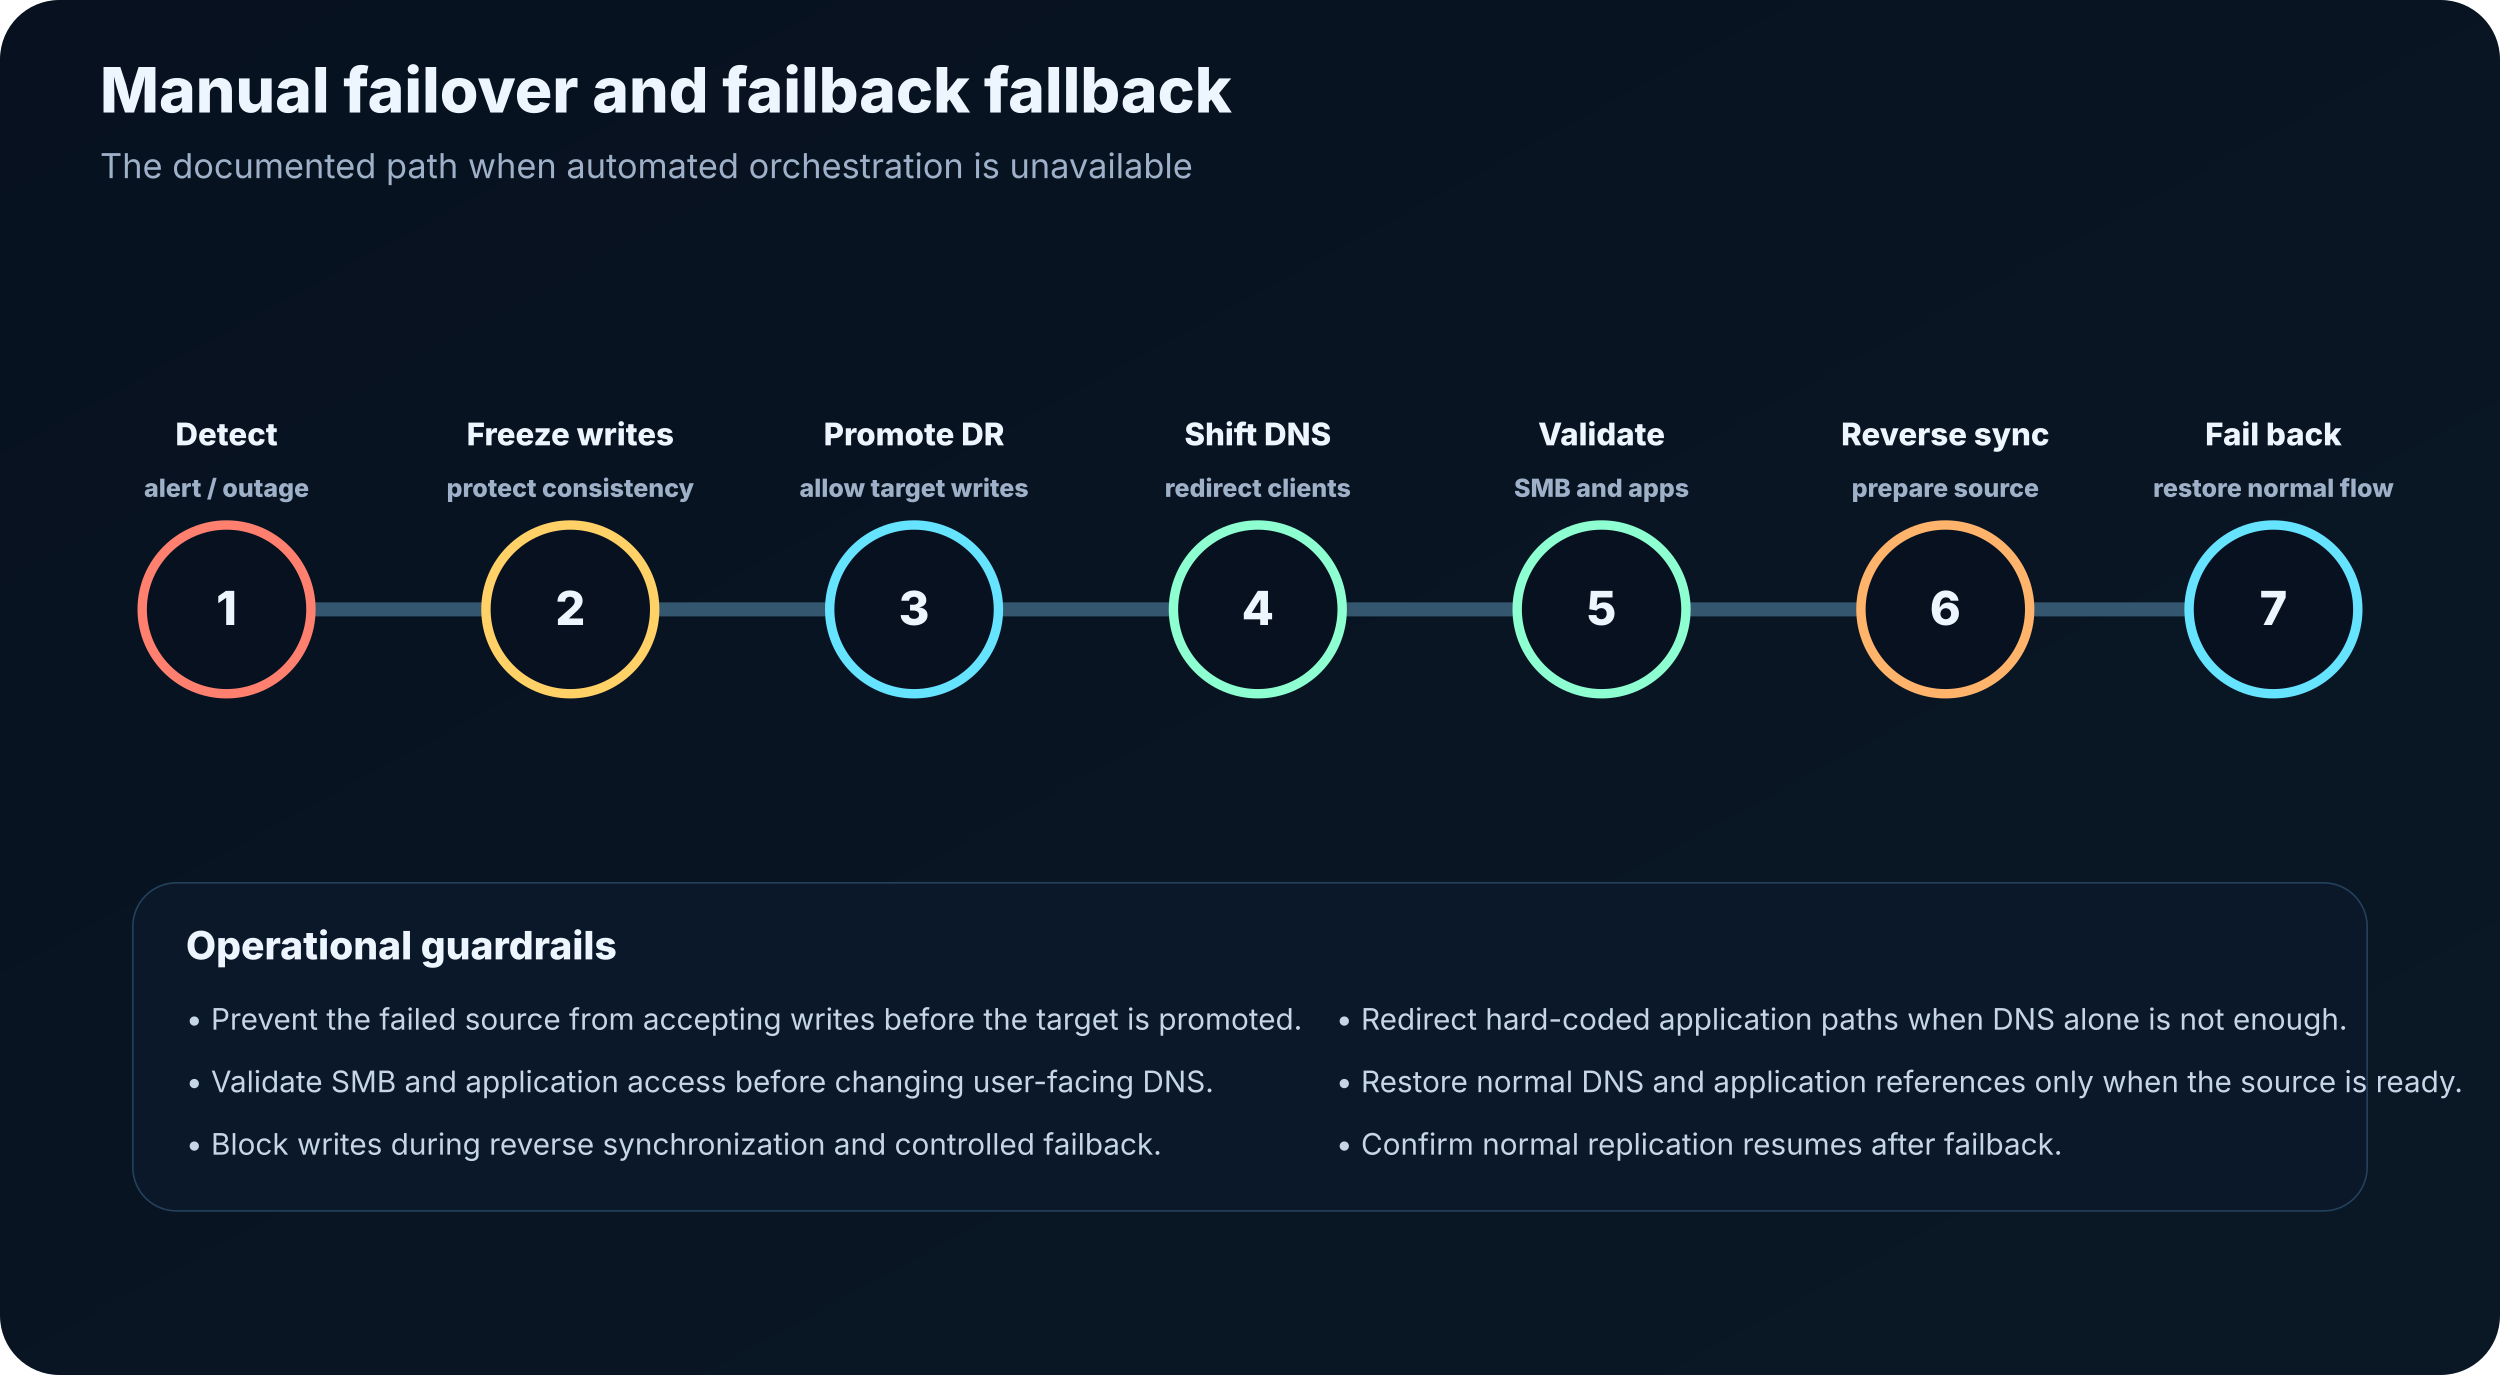
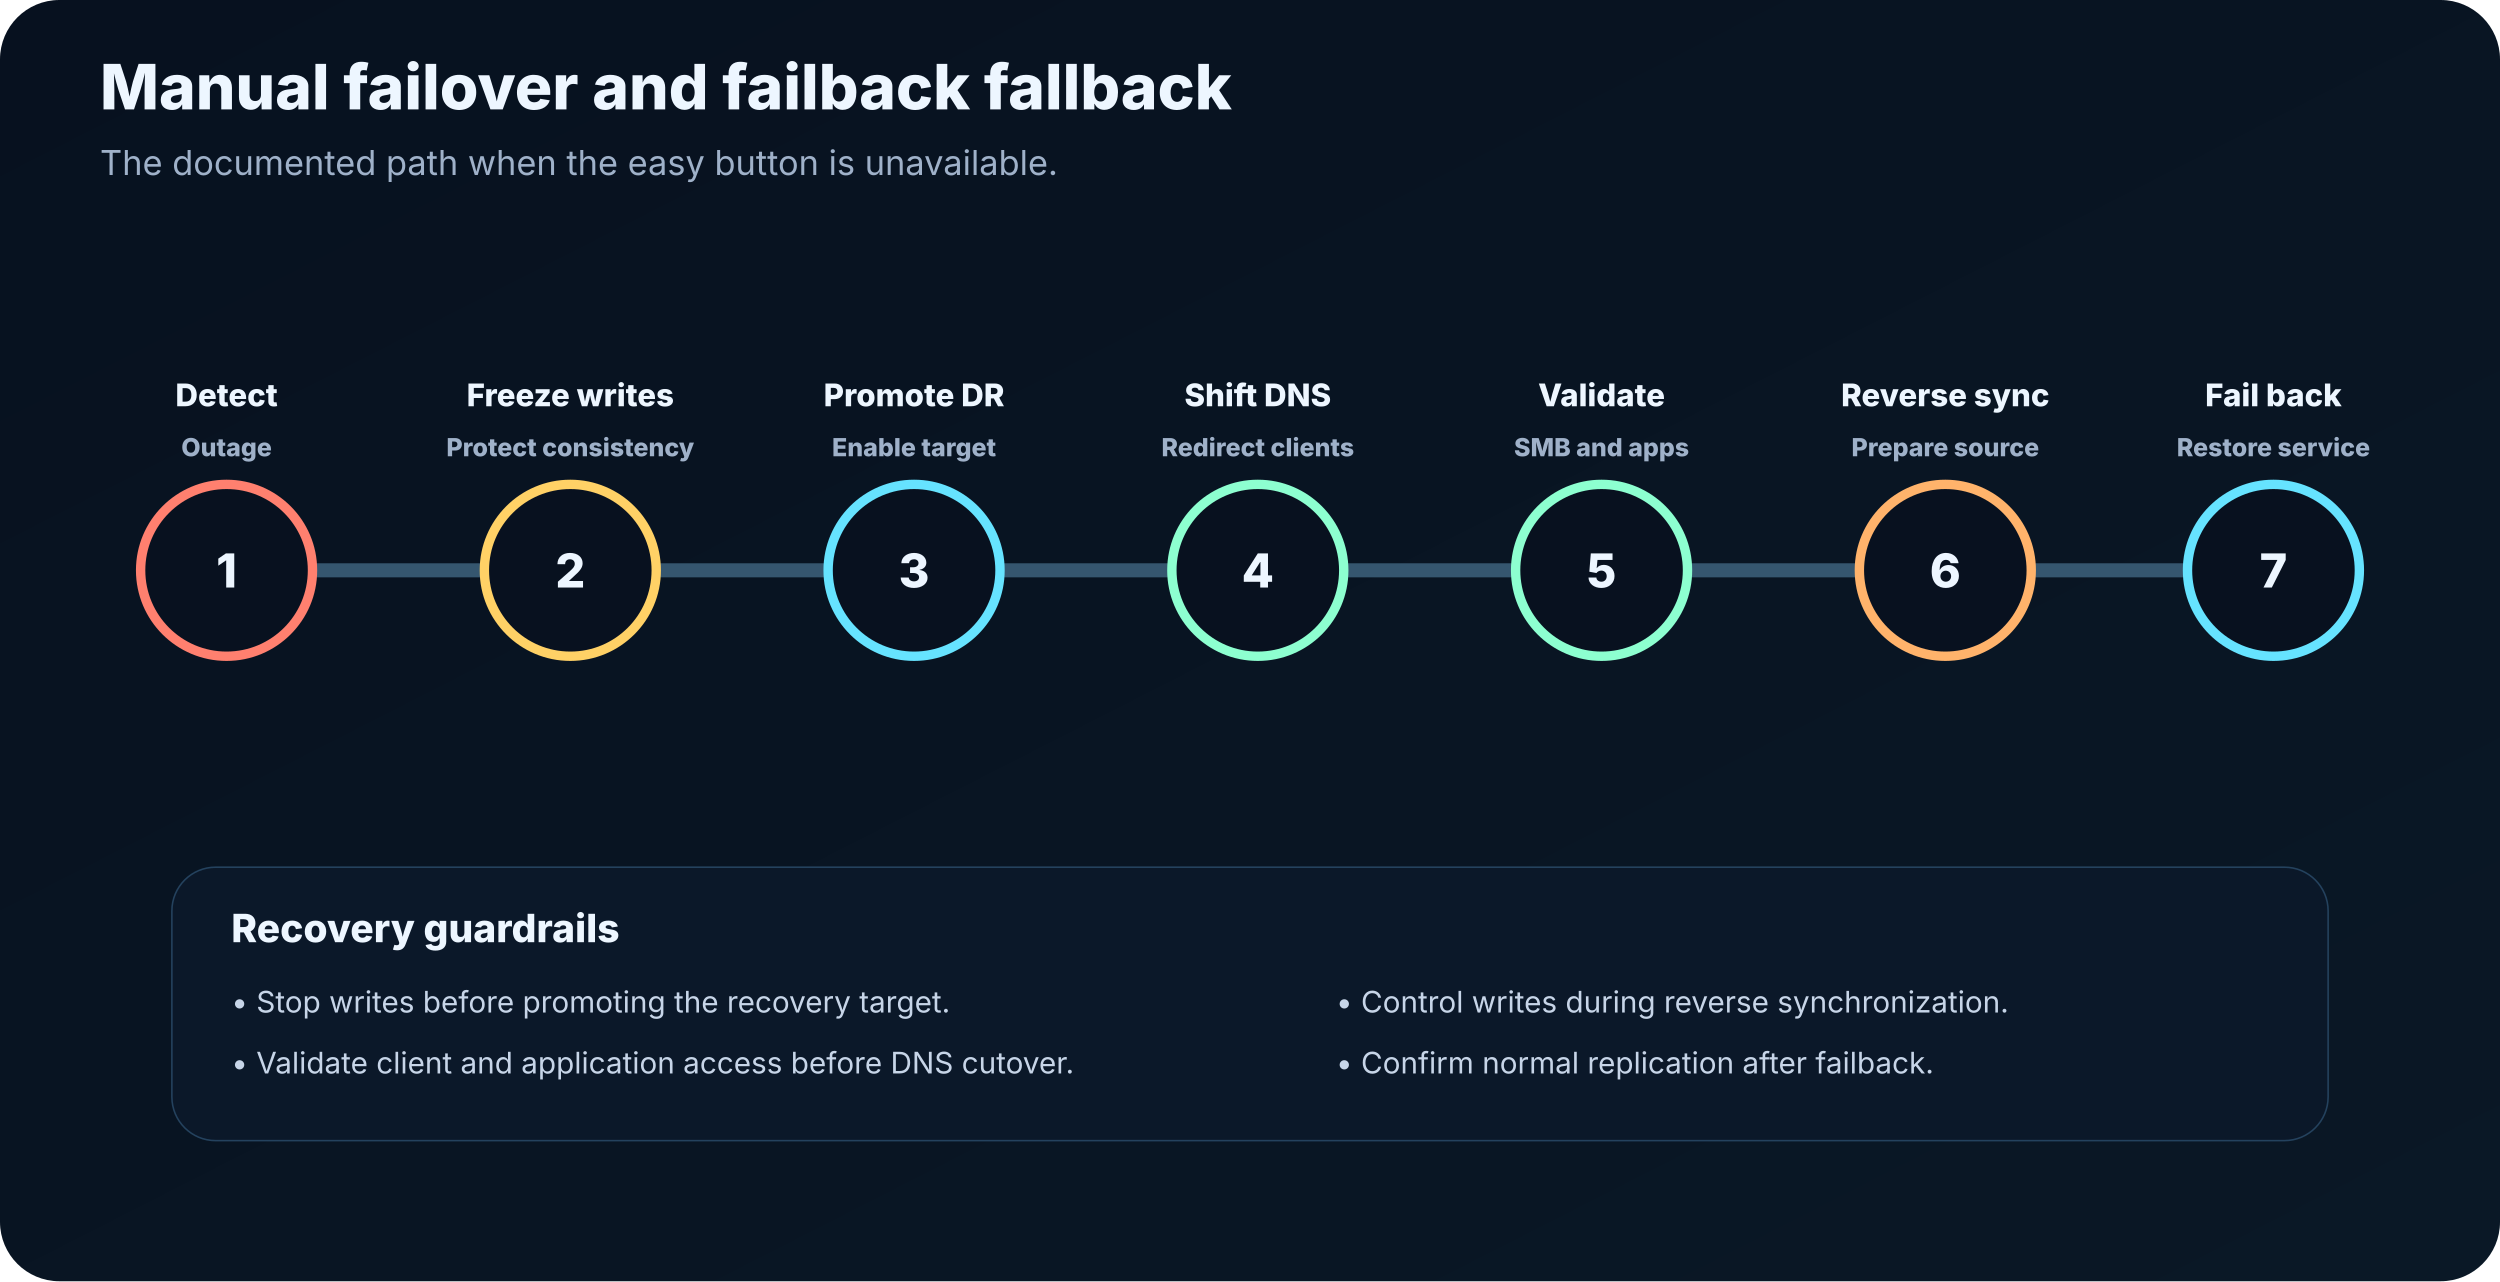
- <svg xmlns="http://www.w3.org/2000/svg" viewBox="0 0 1600 880" role="img" aria-labelledby="title desc">
+ <svg xmlns="http://www.w3.org/2000/svg" viewBox="0 0 1600 820" role="img" aria-labelledby="title desc">
  <defs>
    <linearGradient id="bg" x1="0" y1="0" x2="1" y2="1">
      <stop stop-color="#07111f" />
      <stop offset="1" stop-color="#0a1826" />
    </linearGradient>
  </defs>
-   <rect width="1600" height="880" rx="38" fill="url(#bg)" />
+   <rect width="1600" height="820" rx="38" fill="url(#bg)" />
  <g font-family="Inter,Segoe UI,Arial,sans-serif">
-     <text x="64" y="72" fill="#edf6ff" font-size="40" font-weight="800">Manual failover and failback fallback</text>
-     <text x="64" y="114" fill="#9fb1c9" font-size="22">The documented path when automated orchestration is unavailable</text>
-     <line x1="145" y1="390" x2="1455" y2="390" stroke="#35566f" stroke-width="9" />
+     <text x="64" y="70" fill="#edf6ff" font-size="40" font-weight="800">Manual failover and failback fallback</text>
+     <text x="64" y="112" fill="#9fb1c9" font-size="22">The documented path when the easy button is unavailable.</text>
+     <line x1="145" y1="365" x2="1455" y2="365" stroke="#35566f" stroke-width="9" />
    <g font-weight="800" text-anchor="middle">
-       <g transform="translate(145 390)">
-         <circle r="54" fill="#08111f" stroke="#ff806f" stroke-width="6" />
-         <text y="10" fill="#edf6ff" font-size="30">1</text>
+       <g transform="translate(145 365)">
+         <circle r="55" fill="#08111f" stroke="#ff806f" stroke-width="6" />
+         <text y="11" fill="#edf6ff" font-size="30">1</text>
        <text y="-105" fill="#edf6ff" font-size="20">Detect</text>
-         <text y="-72" fill="#9fb1c9" font-size="16">alert / outage</text>
+         <text y="-73" fill="#9fb1c9" font-size="16">Outage</text>
      </g>
-       <g transform="translate(365 390)">
-         <circle r="54" fill="#08111f" stroke="#ffd166" stroke-width="6" />
-         <text y="10" fill="#edf6ff" font-size="30">2</text>
+       <g transform="translate(365 365)">
+         <circle r="55" fill="#08111f" stroke="#ffd166" stroke-width="6" />
+         <text y="11" fill="#edf6ff" font-size="30">2</text>
        <text y="-105" fill="#edf6ff" font-size="20">Freeze writes</text>
-         <text y="-72" fill="#9fb1c9" font-size="16">protect consistency</text>
+         <text y="-73" fill="#9fb1c9" font-size="16">Protect consistency</text>
      </g>
-       <g transform="translate(585 390)">
-         <circle r="54" fill="#08111f" stroke="#66e3ff" stroke-width="6" />
-         <text y="10" fill="#edf6ff" font-size="30">3</text>
+       <g transform="translate(585 365)">
+         <circle r="55" fill="#08111f" stroke="#66e3ff" stroke-width="6" />
+         <text y="11" fill="#edf6ff" font-size="30">3</text>
        <text y="-105" fill="#edf6ff" font-size="20">Promote DR</text>
-         <text y="-72" fill="#9fb1c9" font-size="16">allow target writes</text>
+         <text y="-73" fill="#9fb1c9" font-size="16">Enable target</text>
      </g>
-       <g transform="translate(805 390)">
-         <circle r="54" fill="#08111f" stroke="#8dffd0" stroke-width="6" />
-         <text y="10" fill="#edf6ff" font-size="30">4</text>
+       <g transform="translate(805 365)">
+         <circle r="55" fill="#08111f" stroke="#8dffd0" stroke-width="6" />
+         <text y="11" fill="#edf6ff" font-size="30">4</text>
        <text y="-105" fill="#edf6ff" font-size="20">Shift DNS</text>
-         <text y="-72" fill="#9fb1c9" font-size="16">redirect clients</text>
+         <text y="-73" fill="#9fb1c9" font-size="16">Redirect clients</text>
      </g>
-       <g transform="translate(1025 390)">
-         <circle r="54" fill="#08111f" stroke="#8dffd0" stroke-width="6" />
-         <text y="10" fill="#edf6ff" font-size="30">5</text>
+       <g transform="translate(1025 365)">
+         <circle r="55" fill="#08111f" stroke="#8dffd0" stroke-width="6" />
+         <text y="11" fill="#edf6ff" font-size="30">5</text>
        <text y="-105" fill="#edf6ff" font-size="20">Validate</text>
-         <text y="-72" fill="#9fb1c9" font-size="16">SMB and apps</text>
+         <text y="-73" fill="#9fb1c9" font-size="16">SMB and apps</text>
      </g>
-       <g transform="translate(1245 390)">
-         <circle r="54" fill="#08111f" stroke="#ffb36b" stroke-width="6" />
-         <text y="10" fill="#edf6ff" font-size="30">6</text>
+       <g transform="translate(1245 365)">
+         <circle r="55" fill="#08111f" stroke="#ffb36b" stroke-width="6" />
+         <text y="11" fill="#edf6ff" font-size="30">6</text>
        <text y="-105" fill="#edf6ff" font-size="20">Reverse sync</text>
-         <text y="-72" fill="#9fb1c9" font-size="16">prepare source</text>
+         <text y="-73" fill="#9fb1c9" font-size="16">Prepare source</text>
      </g>
-       <g transform="translate(1455 390)">
-         <circle r="54" fill="#08111f" stroke="#66e3ff" stroke-width="6" />
-         <text y="10" fill="#edf6ff" font-size="30">7</text>
+       <g transform="translate(1455 365)">
+         <circle r="55" fill="#08111f" stroke="#66e3ff" stroke-width="6" />
+         <text y="11" fill="#edf6ff" font-size="30">7</text>
        <text y="-105" fill="#edf6ff" font-size="20">Fail back</text>
-         <text y="-72" fill="#9fb1c9" font-size="16">restore normal flow</text>
+         <text y="-73" fill="#9fb1c9" font-size="16">Restore service</text>
      </g>
    </g>
-     <g transform="translate(85 565)">
-       <rect width="1430" height="210" rx="28" fill="#0b1829" stroke="#24425e" />
-       <text x="34" y="49" fill="#edf6ff" font-size="25" font-weight="800">Operational guardrails</text>
-       <g fill="#c7d5e8" font-size="19">
-         <text x="34" y="94">• Prevent the failed source from accepting writes before the target is promoted.</text>
-         <text x="34" y="134">• Validate SMB and application access before changing user-facing DNS.</text>
-         <text x="34" y="174">• Block writes during reverse synchronization and controlled failback.</text>
-         <text x="770" y="94">• Redirect hard-coded application paths when DNS alone is not enough.</text>
-         <text x="770" y="134">• Restore normal DNS and application references only when the source is ready.</text>
-         <text x="770" y="174">• Confirm normal replication resumes after failback.</text>
-       </g>
+     <g transform="translate(110 555)">
+       <rect width="1380" height="175" rx="28" fill="#0b1829" stroke="#24425e" />
+       <text x="38" y="48" fill="#edf6ff" font-size="25" font-weight="800">Recovery guardrails</text>
+       <text x="38" y="93" fill="#c7d5e8" font-size="19">• Stop writes before promoting the recovery target.</text>
+       <text x="38" y="132" fill="#c7d5e8" font-size="19">• Validate client and application access before DNS cutover.</text>
+       <text x="745" y="93" fill="#c7d5e8" font-size="19">• Control writes during reverse synchronization.</text>
+       <text x="745" y="132" fill="#c7d5e8" font-size="19">• Confirm normal replication after failback.</text>
    </g>
  </g>
</svg>
